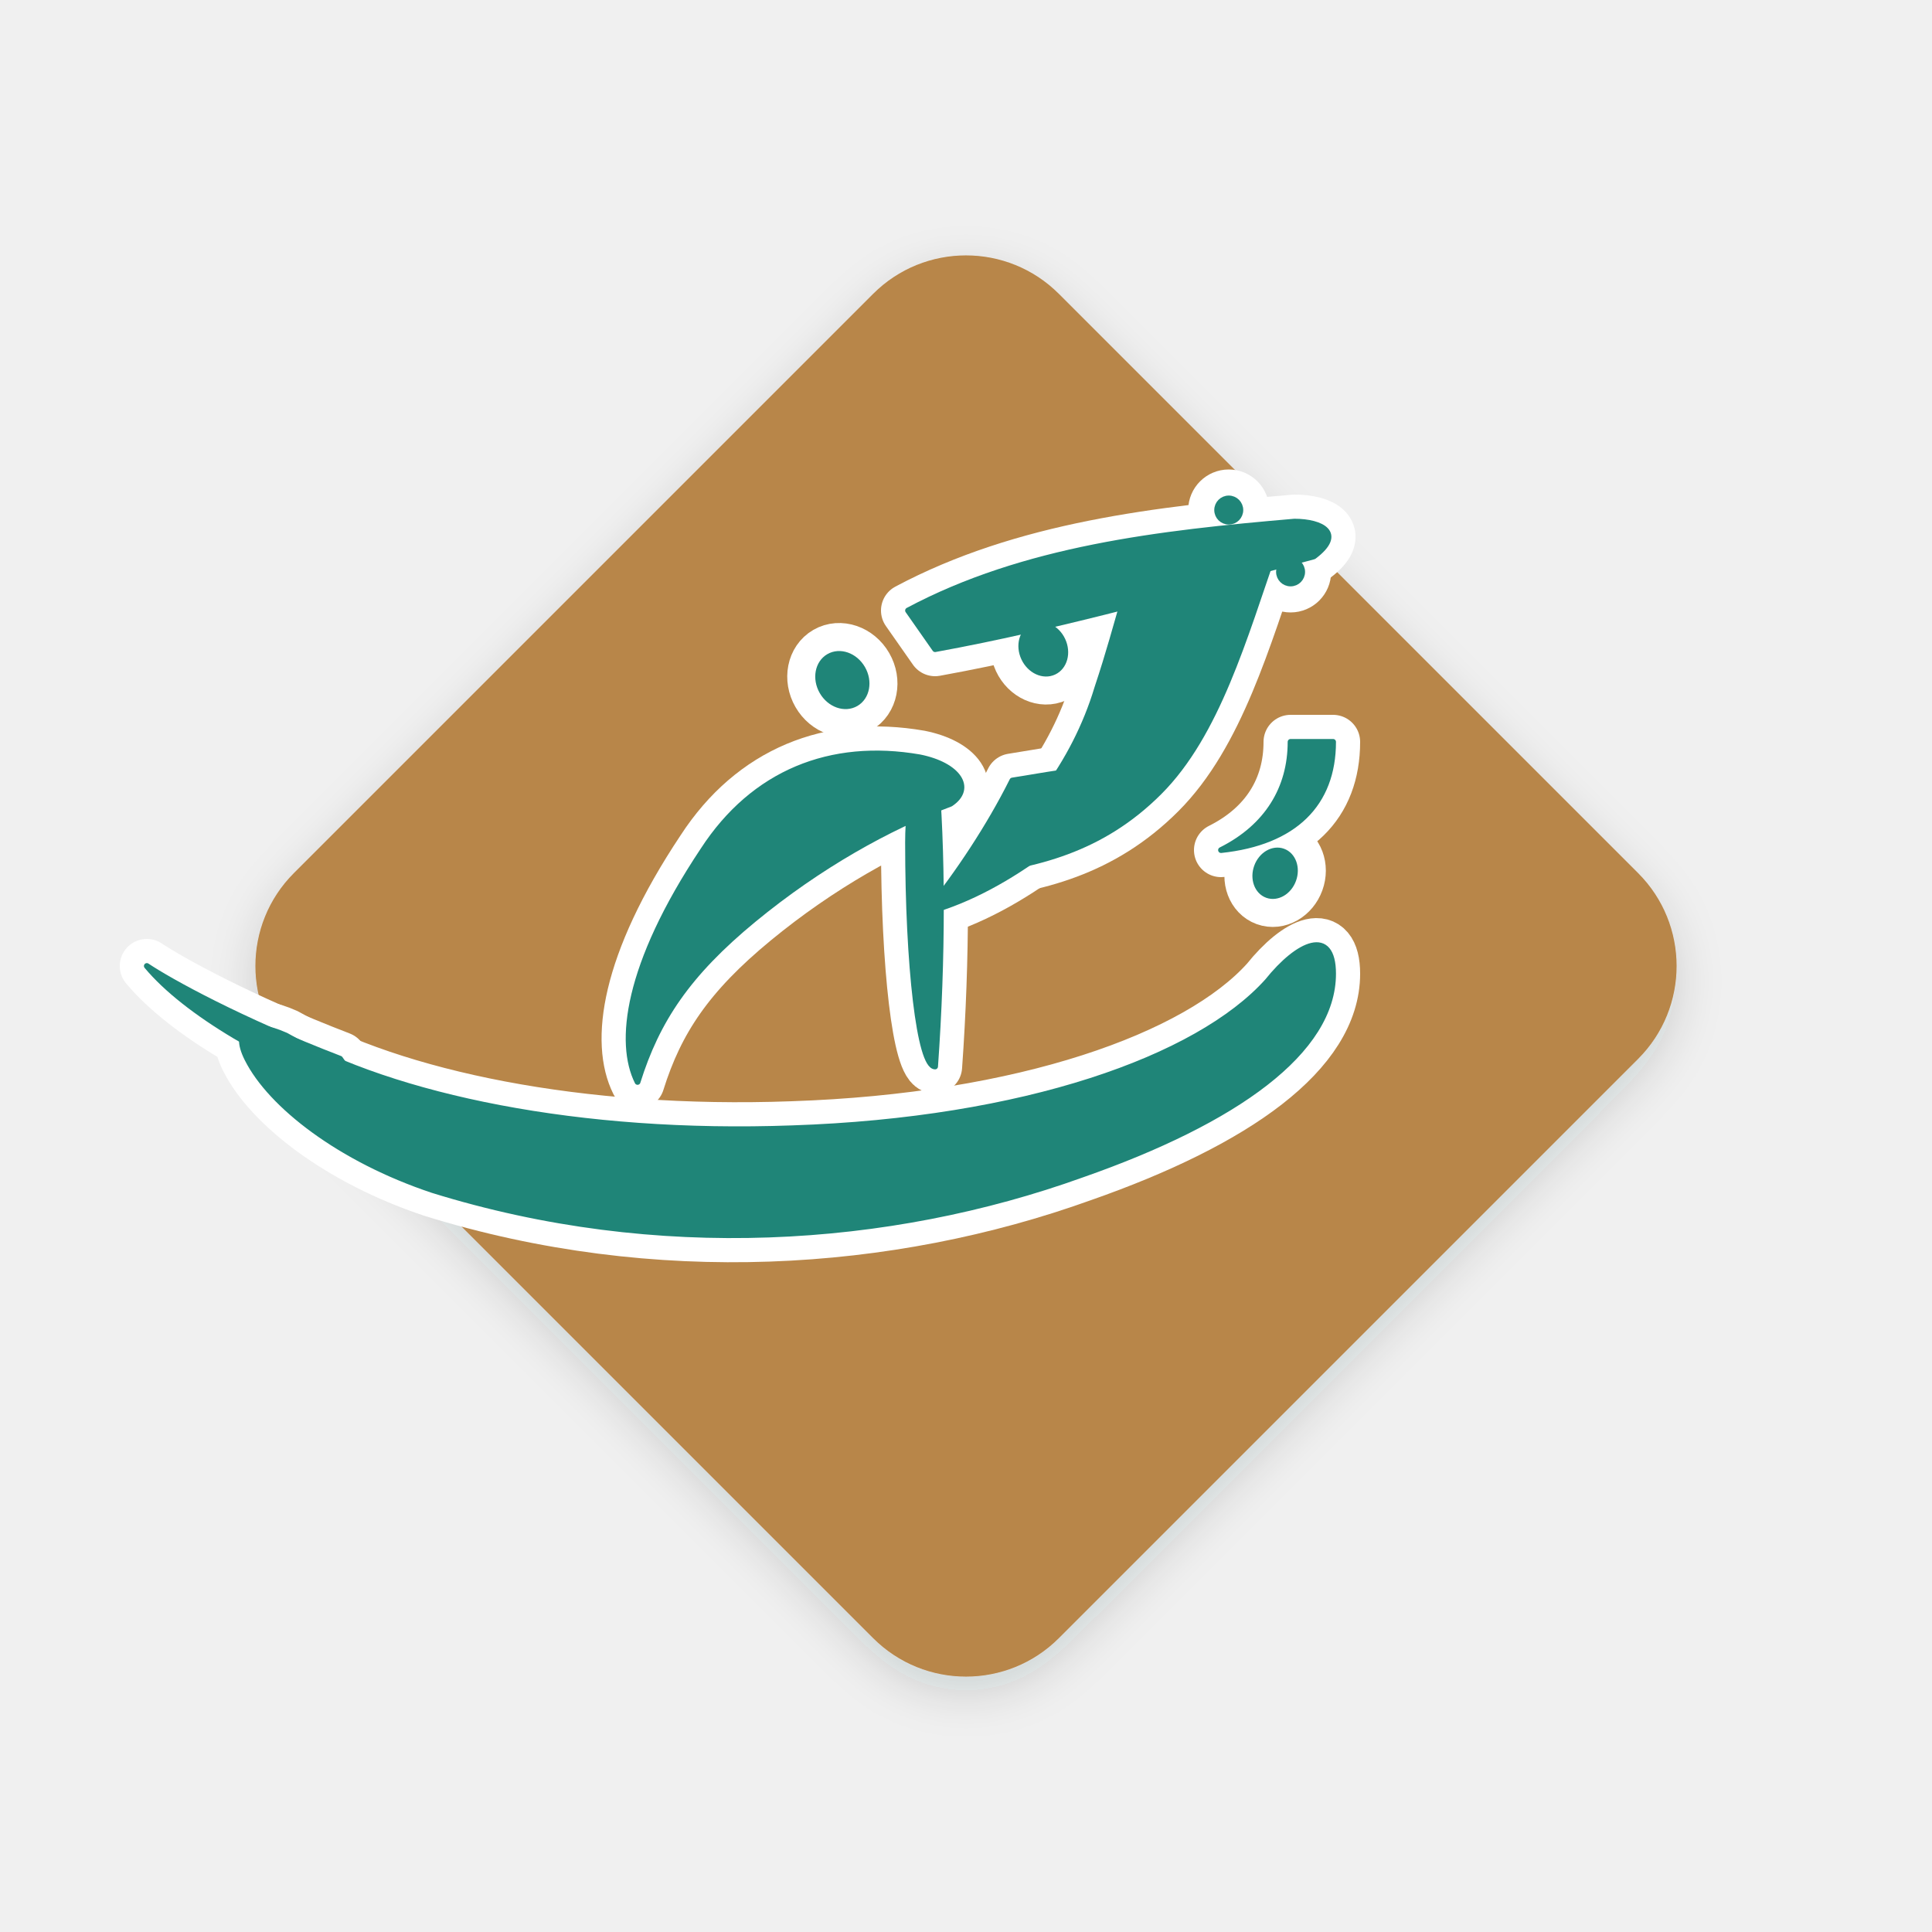
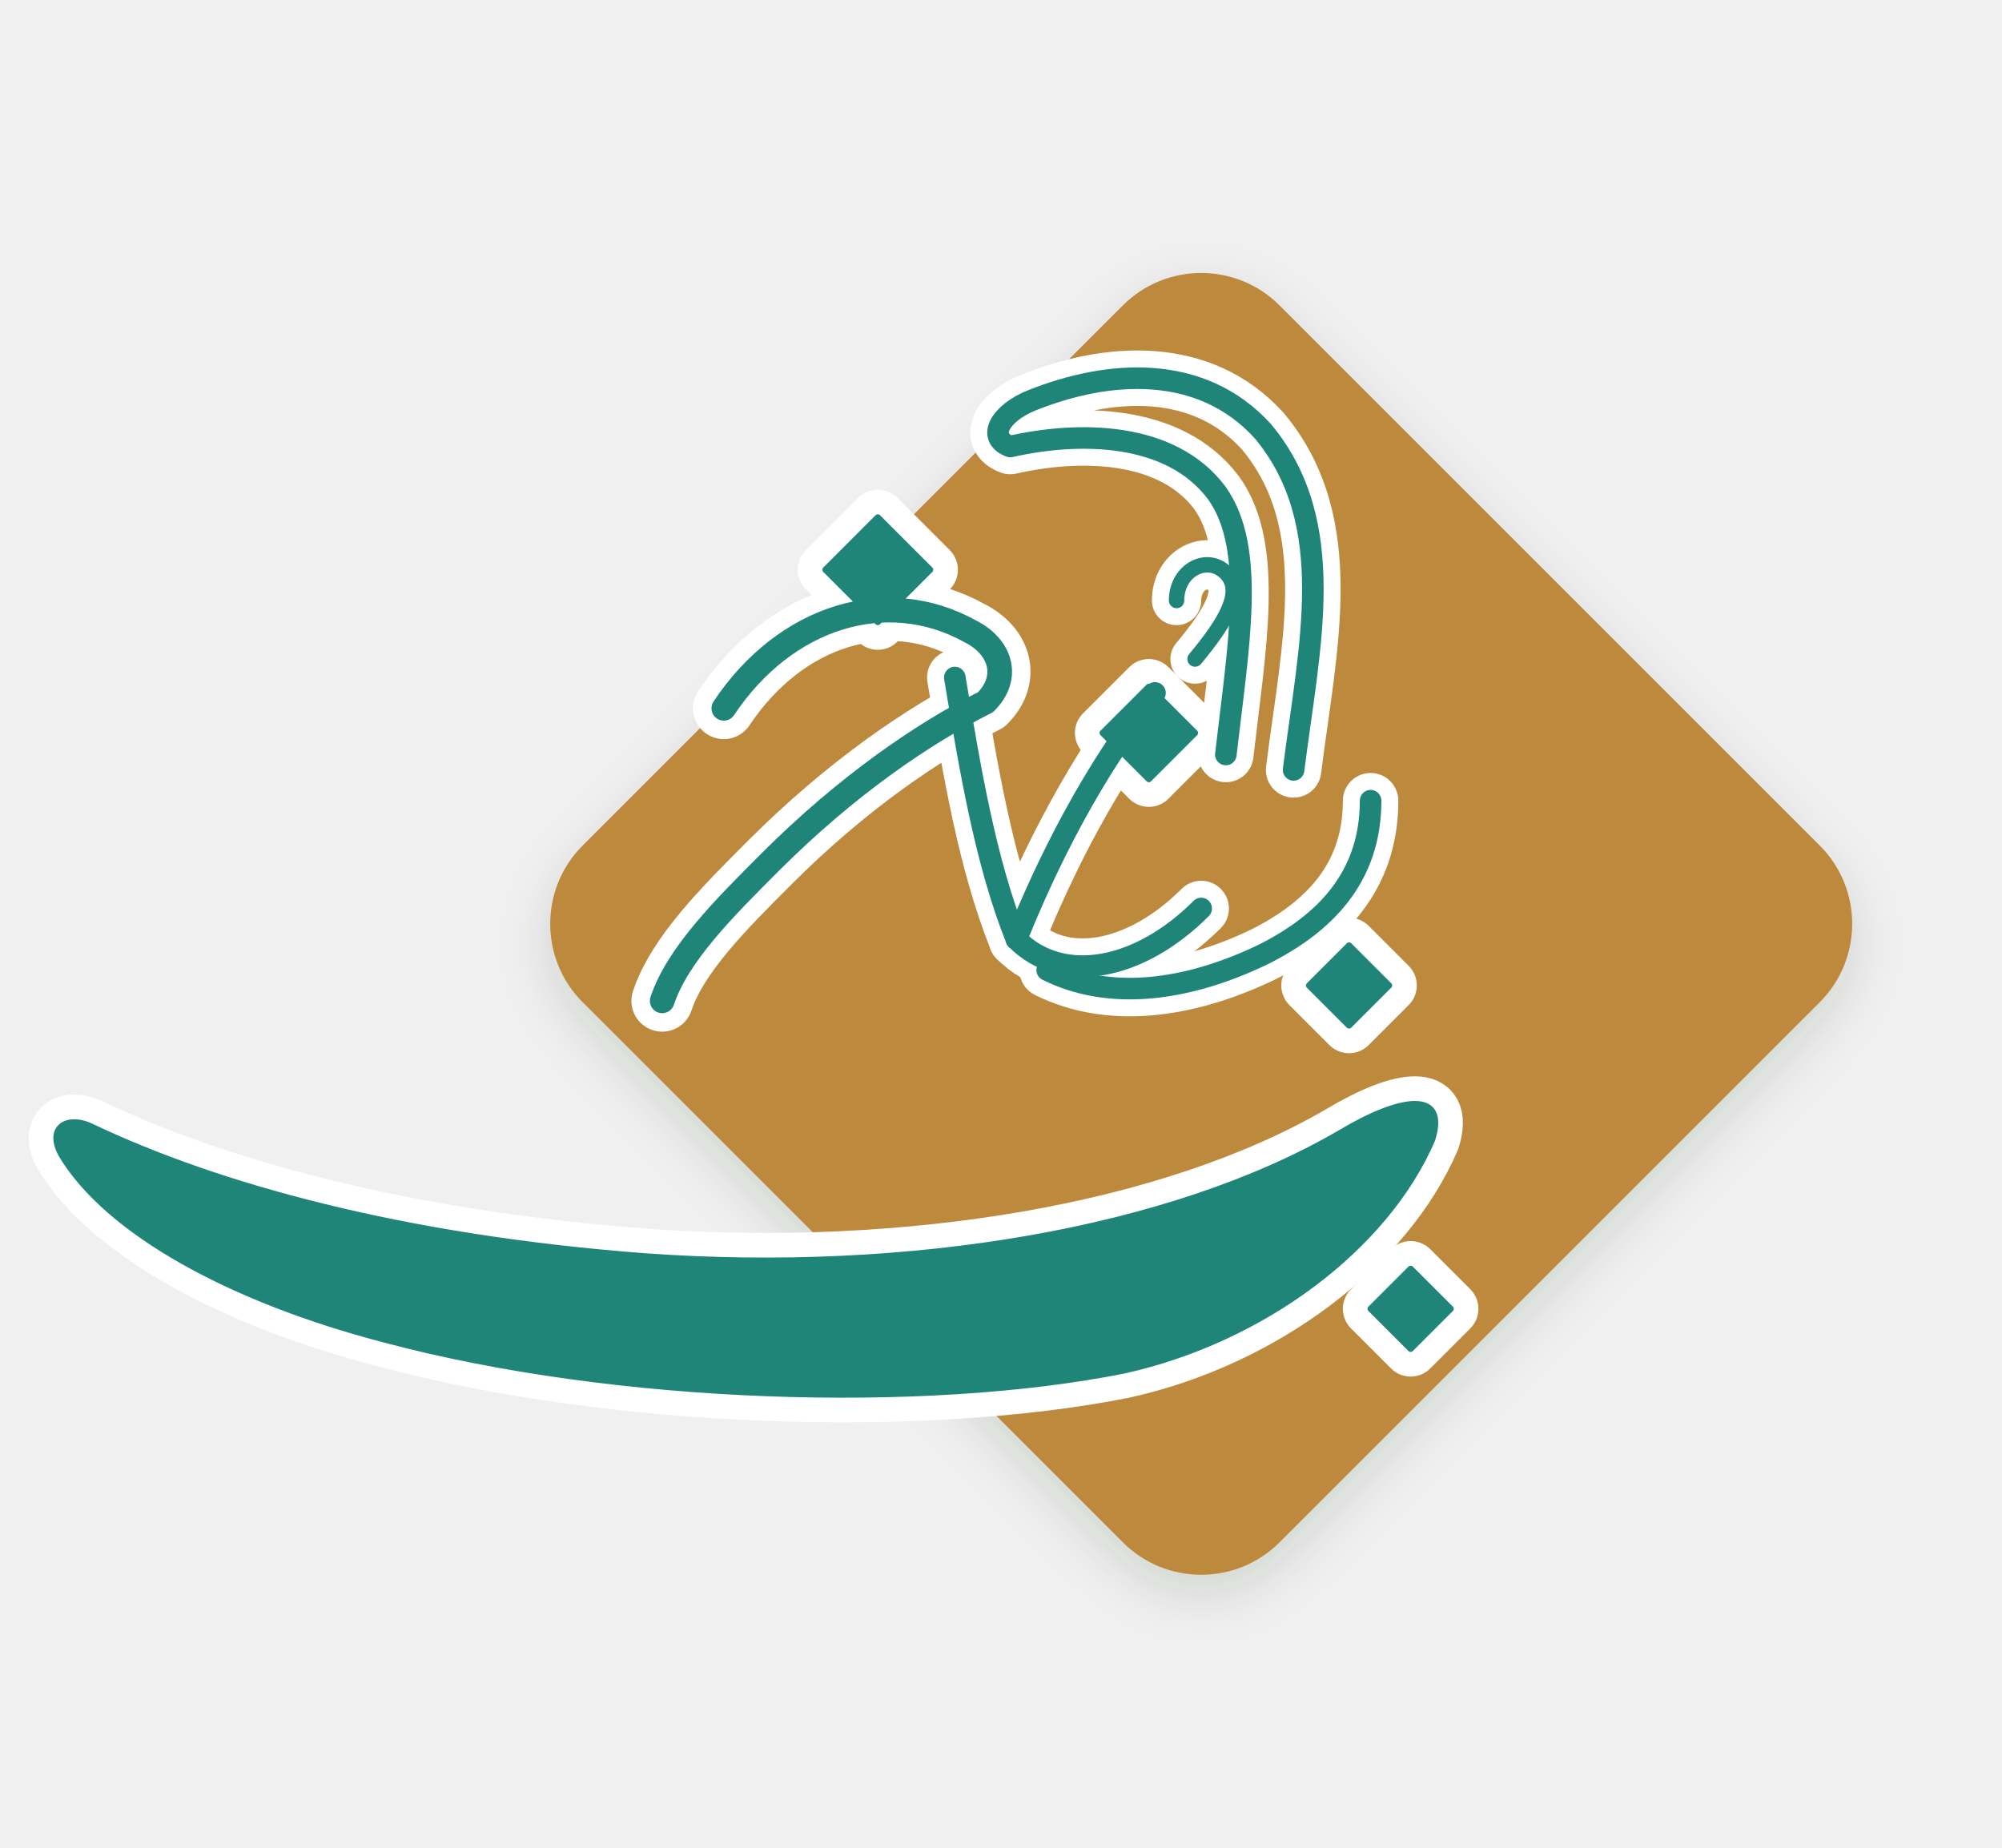
- <svg xmlns="http://www.w3.org/2000/svg" viewBox="0 0 500 500" width="100%" height="100%">
+ <svg xmlns="http://www.w3.org/2000/svg" viewBox="0 0 650 600" width="100%" height="100%">
  <defs>
-     <filter id="shadow" x="-10%" y="-10%" width="120%" height="120%">
-       <feDropShadow dx="0" dy="4" stdDeviation="6" flood-color="#1b2e25" flood-opacity="0.15" />
+     <filter id="softShadow" x="-15%" y="-15%" width="130%" height="130%">
+       <feDropShadow dx="0" dy="6" stdDeviation="8" flood-color="#182a20" flood-opacity="0.14" />
    </filter>
  </defs>
-   <g filter="url(#shadow)">
-     <rect x="110" y="110" width="280" height="280" rx="34" transform="rotate(45 250 250)" fill="#b88648" />
+   <g filter="url(#softShadow)">
+     <rect x="230" y="140" width="320" height="320" rx="36" transform="rotate(45 390 300)" fill="#bd893e" />
  </g>
-   <g fill="#ffffff" stroke="#ffffff" stroke-width="14" stroke-linejoin="round" stroke-linecap="round">
-     <circle cx="318" cy="148" r="7" />
-     <circle cx="318" cy="132" r="3.5" />
-     <circle cx="318" cy="164" r="3.5" />
-     <circle cx="302" cy="148" r="3.5" />
-     <circle cx="334" cy="148" r="3.5" />
-     <ellipse cx="270" cy="168" rx="6.5" ry="7.5" transform="rotate(-25 270 168)" />
-     <ellipse cx="330" cy="226" rx="6" ry="7" transform="rotate(20 330 226)" />
-     <path d="M 235 158 C 265 142 300 138 335 135 C 342 135 348 138 340 144 C 310 152 275 162 242 168 Z" />
-     <path d="M 330 142 C 322 165 315 190 300 205 C 285 220 268 224 250 226 C 265 214 278 198 284 178 C 290 160 292 148 296 142 Z" />
-     <path d="M 295 198 C 282 212 262 230 240 236 C 248 226 256 214 262 202 C 274 200 286 198 295 198 Z" />
-     <path d="M 345 192 C 345 208 335 218 316 220 C 328 214 334 204 334 192 Z" />
-     <path d="M 182 220 C 195 200 215 192 238 196 C 248 198 252 204 246 208 C 230 214 212 224 195 238 C 178 252 170 264 165 280 C 160 270 162 250 182 220 Z" />
-     <ellipse cx="218" cy="176" rx="7" ry="8" transform="rotate(-30 218 176)" />
-     <path d="M 242 198 C 244 220 244 248 242 276 C 238 276 235 250 235 218 C 235 205 238 198 242 198 Z" />
-     <path d="M 345 252 C 345 272 320 290 280 304 C 230 322 170 326 112 308 C 88 300 70 286 64 274 C 60 266 65 264 74 268 C 102 284 150 294 205 292 C 265 290 310 274 328 254 C 336 244 345 240 345 252 Z" />
-     <path d="M 95 284 C 70 275 48 262 38 250 C 44 254 62 264 88 274 Z" />
+   <g fill="none" stroke="#ffffff" stroke-width="18" stroke-linecap="round" stroke-linejoin="round">
+     <path d="M 268 185 L 285 168 L 302 185 L 285 202 Z" fill="#ffffff" />
+     <path d="M 358 238 L 373 223 L 388 238 L 373 253 Z" fill="#ffffff" />
+     <path d="M 382 195 C 382 185 392 180 398 186 C 404 192 398 202 388 214" stroke-width="16" />
+     <path d="M 425 320 L 438 307 L 451 320 L 438 333 Z" fill="#ffffff" />
+     <path d="M 235 230 C 255 200 288 190 315 205 C 325 210 328 220 320 228 C 300 238 275 255 250 280 C 235 295 220 310 215 325" stroke-width="20" />
+     <path d="M 310 220 C 315 250 320 280 330 305 C 340 280 355 250 375 225" stroke-width="18" />
+     <path d="M 330 305 C 345 320 370 315 390 295" stroke-width="18" />
+     <path d="M 420 250 C 425 210 435 170 410 140 C 390 118 360 120 335 130 C 325 134 320 142 328 145 C 350 140 380 140 395 160 C 408 178 402 210 398 245" stroke-width="18" />
+     <path d="M 445 260 C 445 285 430 300 410 310 C 385 322 360 325 340 315" stroke-width="18" />
+     <path d="M 465 370 C 450 405 410 435 365 445 C 300 458 200 455 125 435 C 75 422 35 400 20 375 C 15 366 22 362 30 366 C 70 385 130 402 210 408 C 295 414 380 400 435 368 C 455 356 470 354 465 370 Z" fill="#ffffff" stroke-width="18" />
+     <path d="M 445 425 L 458 412 L 471 425 L 458 438 Z" fill="#ffffff" />
  </g>
-   <g fill="#1f8578" stroke="#1f8578" stroke-width="1.5" stroke-linejoin="round" stroke-linecap="round">
-     <circle cx="318" cy="148" r="6" />
-     <circle cx="318" cy="132" r="3" />
-     <circle cx="318" cy="164" r="3" />
-     <circle cx="302" cy="148" r="3" />
-     <circle cx="334" cy="148" r="3" />
-     <ellipse cx="270" cy="168" rx="5.5" ry="6.5" transform="rotate(-25 270 168)" />
-     <ellipse cx="330" cy="226" rx="5" ry="6" transform="rotate(20 330 226)" />
-     <path d="M 235 158 C 265 142 300 138 335 135 C 342 135 348 138 340 144 C 310 152 275 162 242 168 Z" />
-     <path d="M 330 142 C 322 165 315 190 300 205 C 285 220 268 224 250 226 C 265 214 278 198 284 178 C 290 160 292 148 296 142 Z" />
-     <path d="M 295 198 C 282 212 262 230 240 236 C 248 226 256 214 262 202 C 274 200 286 198 295 198 Z" />
-     <path d="M 345 192 C 345 208 335 218 316 220 C 328 214 334 204 334 192 Z" />
-     <path d="M 182 220 C 195 200 215 192 238 196 C 248 198 252 204 246 208 C 230 214 212 224 195 238 C 178 252 170 264 165 280 C 160 270 162 250 182 220 Z" />
-     <ellipse cx="218" cy="176" rx="6" ry="7" transform="rotate(-30 218 176)" />
-     <path d="M 242 198 C 244 220 244 248 242 276 C 238 276 235 250 235 218 C 235 205 238 198 242 198 Z" />
-     <path d="M 345 252 C 345 272 320 290 280 304 C 230 322 170 326 112 308 C 88 300 70 286 64 274 C 60 266 65 264 74 268 C 102 284 150 294 205 292 C 265 290 310 274 328 254 C 336 244 345 240 345 252 Z" />
-     <path d="M 95 284 C 70 275 48 262 38 250 C 44 254 62 264 88 274 Z" />
+   <g fill="none" stroke="#1f8578" stroke-linecap="round" stroke-linejoin="round">
+     <path d="M 268 185 L 285 168 L 302 185 L 285 202 Z" fill="#1f8578" stroke="#1f8578" stroke-width="2" />
+     <path d="M 358 238 L 373 223 L 388 238 L 373 253 Z" fill="#1f8578" stroke="#1f8578" stroke-width="2" />
+     <path d="M 382 195 C 382 185 392 180 398 186 C 404 192 398 202 388 214" stroke-width="5" />
+     <path d="M 425 320 L 438 307 L 451 320 L 438 333 Z" fill="#1f8578" stroke="#1f8578" stroke-width="2" />
+     <path d="M 235 230 C 255 200 288 190 315 205 C 325 210 328 220 320 228 C 300 238 275 255 250 280 C 235 295 220 310 215 325" stroke-width="8" />
+     <path d="M 310 220 C 315 250 320 280 330 305 C 340 280 355 250 375 225" stroke-width="7" />
+     <path d="M 330 305 C 345 320 370 315 390 295" stroke-width="7" />
+     <path d="M 420 250 C 425 210 435 170 410 140 C 390 118 360 120 335 130 C 325 134 320 142 328 145 C 350 140 380 140 395 160 C 408 178 402 210 398 245" stroke-width="7" />
+     <path d="M 445 260 C 445 285 430 300 410 310 C 385 322 360 325 340 315" stroke-width="7" />
+     <path d="M 465 370 C 450 405 410 435 365 445 C 300 458 200 455 125 435 C 75 422 35 400 20 375 C 15 366 22 362 30 366 C 70 385 130 402 210 408 C 295 414 380 400 435 368 C 455 356 470 354 465 370 Z" fill="#1f8578" stroke="#1f8578" stroke-width="2" />
+     <path d="M 445 425 L 458 412 L 471 425 L 458 438 Z" fill="#1f8578" stroke="#1f8578" stroke-width="2" />
  </g>
</svg>
